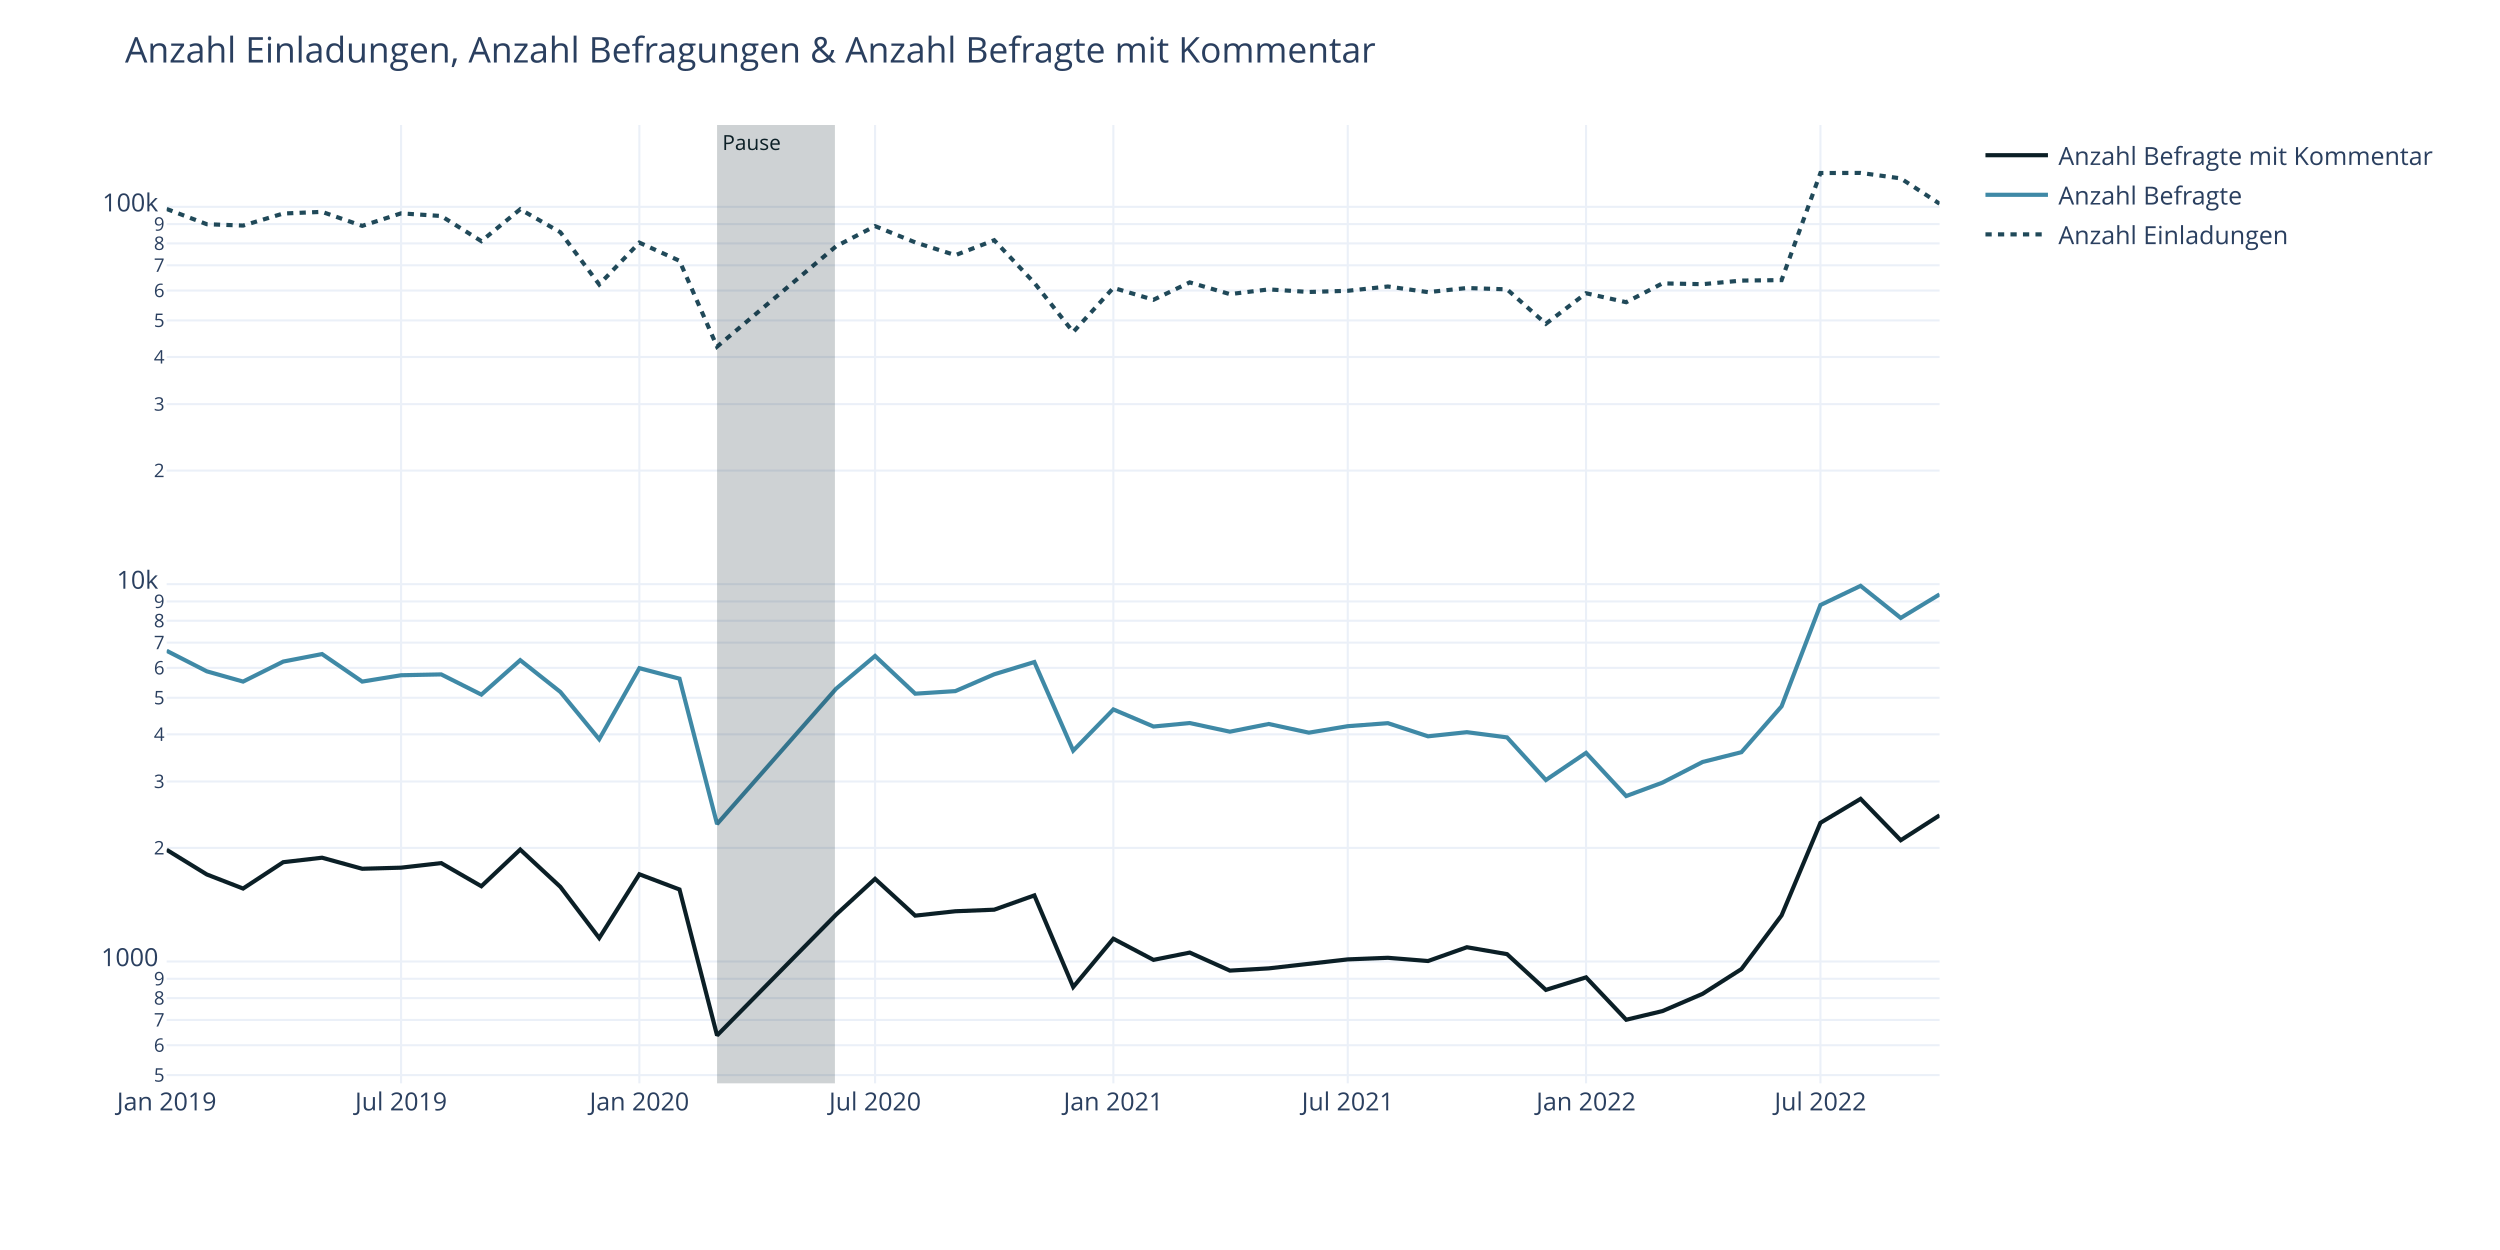
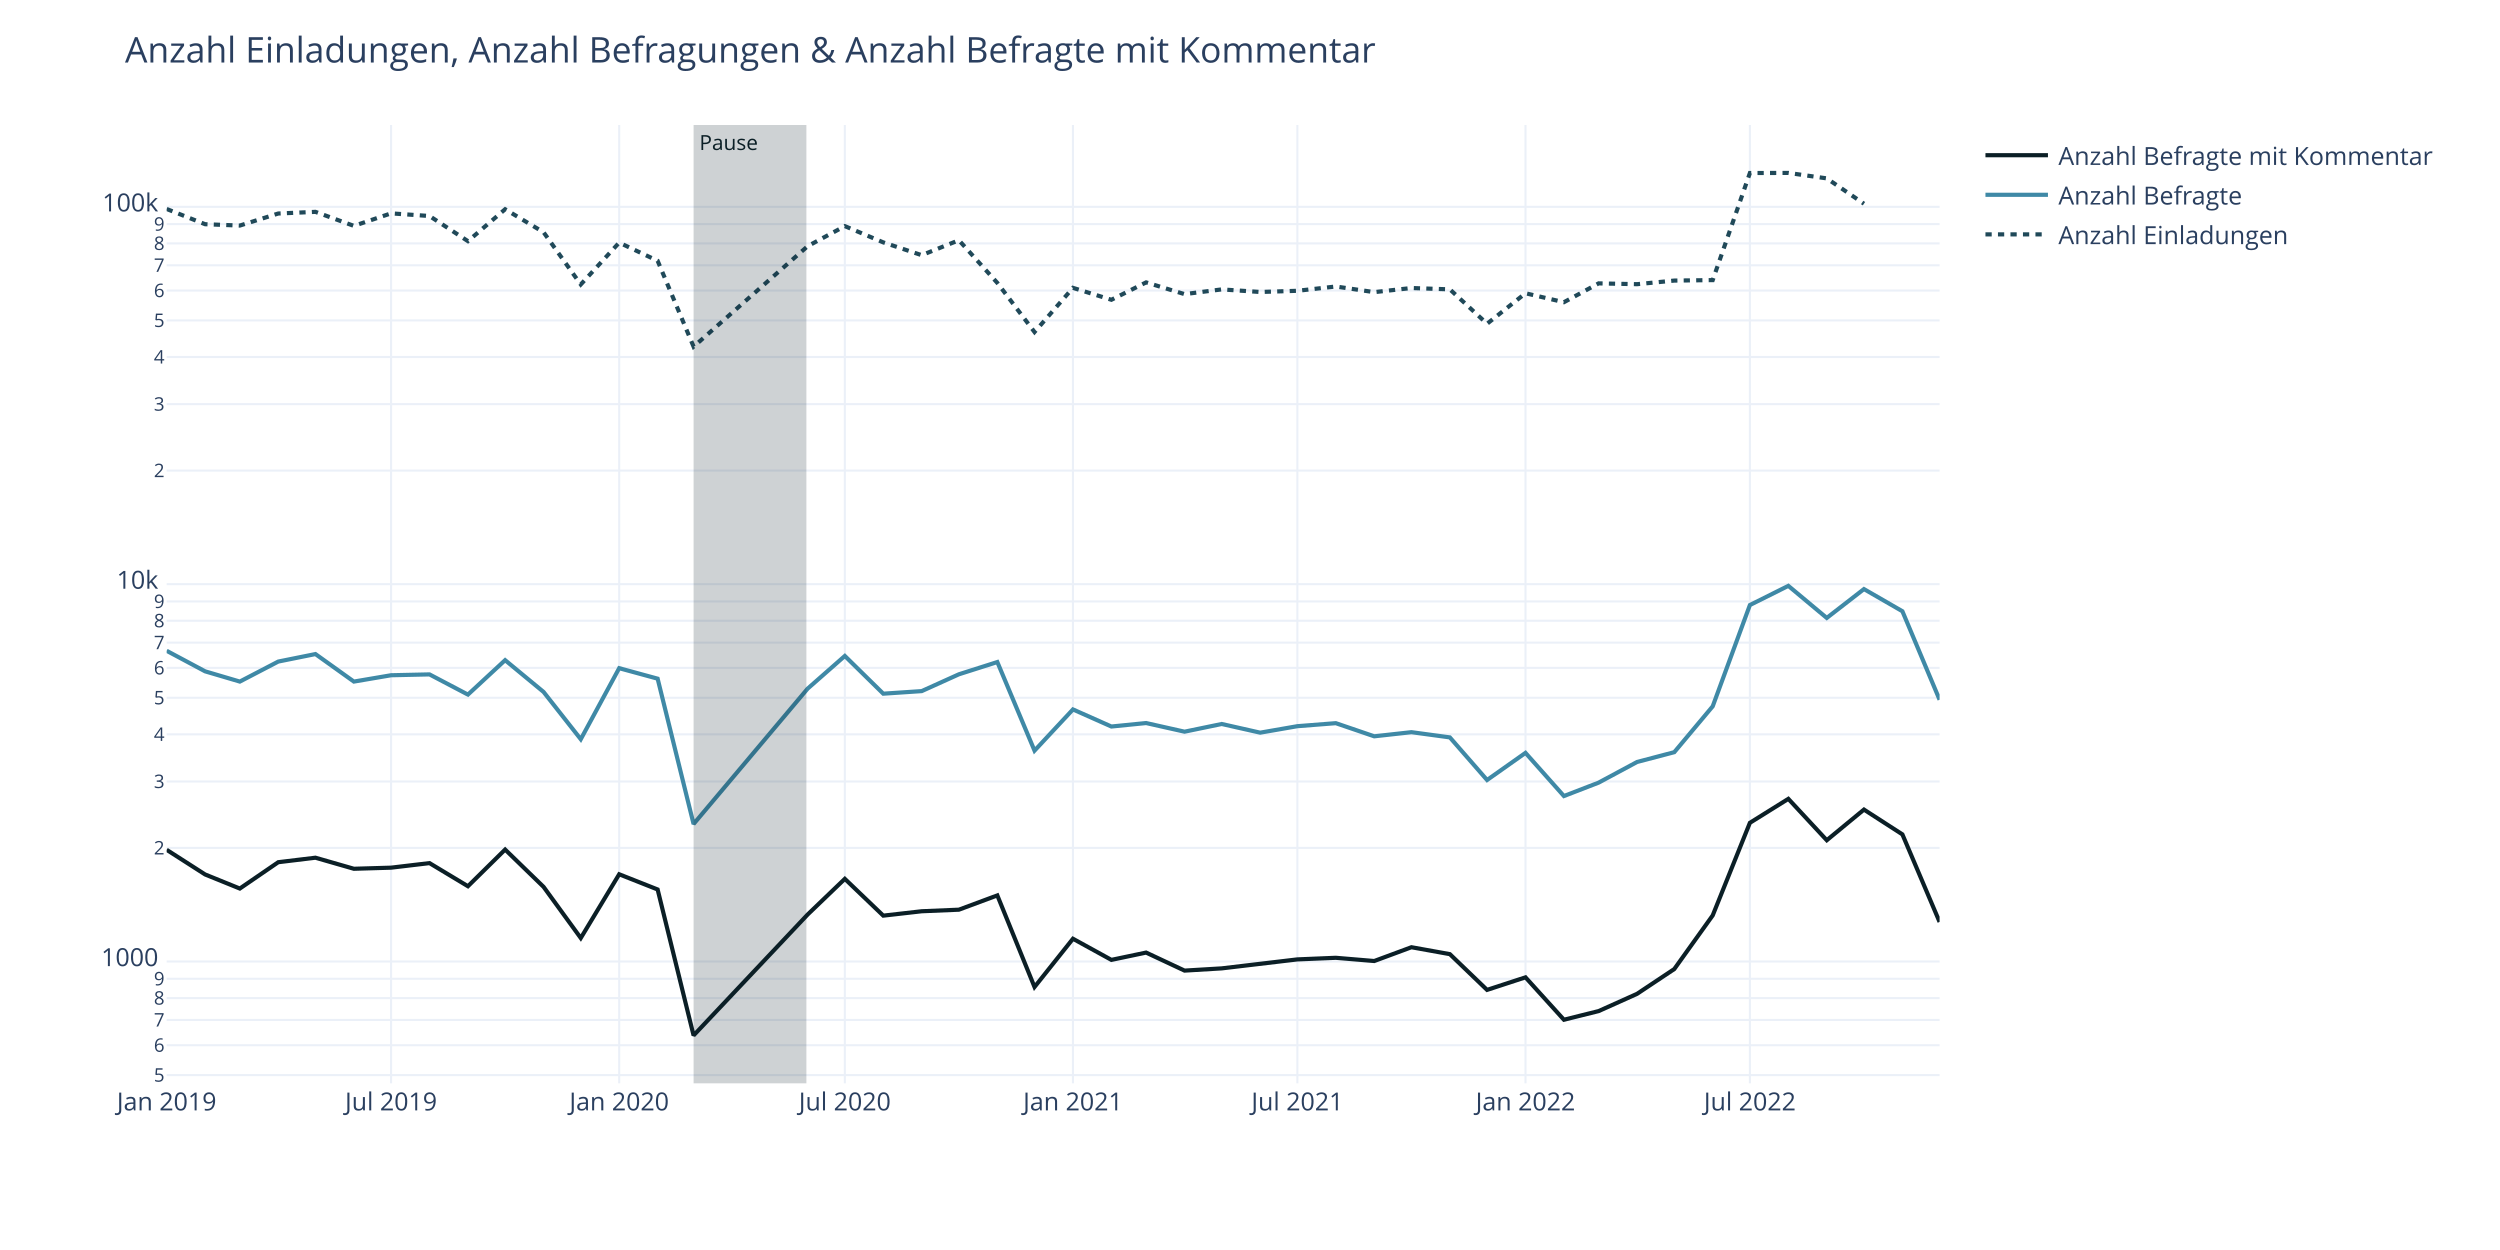
<svg xmlns="http://www.w3.org/2000/svg" class="main-svg" width="1200" height="600" style="" viewBox="0 0 1200 600">
  <rect x="0" y="0" width="1200" height="600" style="fill: rgb(255, 255, 255); fill-opacity: 1;" />
-   <defs id="defs-097788">
+   <defs id="defs-ad9f79">
    <g class="clips">
-       <clipPath id="clip097788xyplot" class="plotclip">
+       <clipPath id="clipad9f79xyplot" class="plotclip">
        <rect width="851" height="460" />
      </clipPath>
-       <clipPath class="axesclip" id="clip097788x">
+       <clipPath class="axesclip" id="clipad9f79x">
        <rect x="80" y="0" width="851" height="600" />
      </clipPath>
-       <clipPath class="axesclip" id="clip097788y">
+       <clipPath class="axesclip" id="clipad9f79y">
        <rect x="0" y="60" width="1200" height="460" />
      </clipPath>
-       <clipPath class="axesclip" id="clip097788xy">
+       <clipPath class="axesclip" id="clipad9f79xy">
        <rect x="80" y="60" width="851" height="460" />
      </clipPath>
    </g>
    <g class="gradients" />
    <g class="patterns" />
  </defs>
  <g class="bglayer" />
  <g class="layer-below">
    <g class="imagelayer" />
    <g class="shapelayer" />
  </g>
  <g class="cartesianlayer">
    <g class="subplot xy">
      <g class="layer-subplot">
        <g class="shapelayer" />
        <g class="imagelayer" />
      </g>
      <g class="minor-gridlayer">
        <g class="x" />
        <g class="y" />
      </g>
      <g class="gridlayer">
        <g class="x">
-           <path class="xgrid crisp" transform="translate(192.51,0)" d="M0,60v460" style="stroke: rgb(235, 240, 248); stroke-opacity: 1; stroke-width: 1px;" />
-           <path class="xgrid crisp" transform="translate(306.89,0)" d="M0,60v460" style="stroke: rgb(235, 240, 248); stroke-opacity: 1; stroke-width: 1px;" />
-           <path class="xgrid crisp" transform="translate(420.03,0)" d="M0,60v460" style="stroke: rgb(235, 240, 248); stroke-opacity: 1; stroke-width: 1px;" />
-           <path class="xgrid crisp" transform="translate(534.41,0)" d="M0,60v460" style="stroke: rgb(235, 240, 248); stroke-opacity: 1; stroke-width: 1px;" />
-           <path class="xgrid crisp" transform="translate(646.92,0)" d="M0,60v460" style="stroke: rgb(235, 240, 248); stroke-opacity: 1; stroke-width: 1px;" />
-           <path class="xgrid crisp" transform="translate(761.3,0)" d="M0,60v460" style="stroke: rgb(235, 240, 248); stroke-opacity: 1; stroke-width: 1px;" />
-           <path class="xgrid crisp" transform="translate(873.81,0)" d="M0,60v460" style="stroke: rgb(235, 240, 248); stroke-opacity: 1; stroke-width: 1px;" />
+           <path class="xgrid crisp" transform="translate(187.71,0)" d="M0,60v460" style="stroke: rgb(235, 240, 248); stroke-opacity: 1; stroke-width: 1px;" />
+           <path class="xgrid crisp" transform="translate(297.21,0)" d="M0,60v460" style="stroke: rgb(235, 240, 248); stroke-opacity: 1; stroke-width: 1px;" />
+           <path class="xgrid crisp" transform="translate(405.52,0)" d="M0,60v460" style="stroke: rgb(235, 240, 248); stroke-opacity: 1; stroke-width: 1px;" />
+           <path class="xgrid crisp" transform="translate(515.02,0)" d="M0,60v460" style="stroke: rgb(235, 240, 248); stroke-opacity: 1; stroke-width: 1px;" />
+           <path class="xgrid crisp" transform="translate(622.74,0)" d="M0,60v460" style="stroke: rgb(235, 240, 248); stroke-opacity: 1; stroke-width: 1px;" />
+           <path class="xgrid crisp" transform="translate(732.23,0)" d="M0,60v460" style="stroke: rgb(235, 240, 248); stroke-opacity: 1; stroke-width: 1px;" />
+           <path class="xgrid crisp" transform="translate(839.95,0)" d="M0,60v460" style="stroke: rgb(235, 240, 248); stroke-opacity: 1; stroke-width: 1px;" />
        </g>
        <g class="y">
          <path class="ygrid crisp" transform="translate(0,516.05)" d="M80,0h851" style="stroke: rgb(235, 240, 248); stroke-opacity: 1; stroke-width: 1px;" />
          <path class="ygrid crisp" transform="translate(0,501.71)" d="M80,0h851" style="stroke: rgb(235, 240, 248); stroke-opacity: 1; stroke-width: 1px;" />
          <path class="ygrid crisp" transform="translate(0,489.58)" d="M80,0h851" style="stroke: rgb(235, 240, 248); stroke-opacity: 1; stroke-width: 1px;" />
          <path class="ygrid crisp" transform="translate(0,479.08)" d="M80,0h851" style="stroke: rgb(235, 240, 248); stroke-opacity: 1; stroke-width: 1px;" />
          <path class="ygrid crisp" transform="translate(0,469.81)" d="M80,0h851" style="stroke: rgb(235, 240, 248); stroke-opacity: 1; stroke-width: 1px;" />
          <path class="ygrid crisp" transform="translate(0,461.53)" d="M80,0h851" style="stroke: rgb(235, 240, 248); stroke-opacity: 1; stroke-width: 1px;" />
          <path class="ygrid crisp" transform="translate(0,407)" d="M80,0h851" style="stroke: rgb(235, 240, 248); stroke-opacity: 1; stroke-width: 1px;" />
          <path class="ygrid crisp" transform="translate(0,375.11)" d="M80,0h851" style="stroke: rgb(235, 240, 248); stroke-opacity: 1; stroke-width: 1px;" />
          <path class="ygrid crisp" transform="translate(0,352.48)" d="M80,0h851" style="stroke: rgb(235, 240, 248); stroke-opacity: 1; stroke-width: 1px;" />
          <path class="ygrid crisp" transform="translate(0,334.93)" d="M80,0h851" style="stroke: rgb(235, 240, 248); stroke-opacity: 1; stroke-width: 1px;" />
          <path class="ygrid crisp" transform="translate(0,320.58)" d="M80,0h851" style="stroke: rgb(235, 240, 248); stroke-opacity: 1; stroke-width: 1px;" />
          <path class="ygrid crisp" transform="translate(0,308.46)" d="M80,0h851" style="stroke: rgb(235, 240, 248); stroke-opacity: 1; stroke-width: 1px;" />
          <path class="ygrid crisp" transform="translate(0,297.95)" d="M80,0h851" style="stroke: rgb(235, 240, 248); stroke-opacity: 1; stroke-width: 1px;" />
          <path class="ygrid crisp" transform="translate(0,288.69)" d="M80,0h851" style="stroke: rgb(235, 240, 248); stroke-opacity: 1; stroke-width: 1px;" />
          <path class="ygrid crisp" transform="translate(0,280.4)" d="M80,0h851" style="stroke: rgb(235, 240, 248); stroke-opacity: 1; stroke-width: 1px;" />
          <path class="ygrid crisp" transform="translate(0,225.88)" d="M80,0h851" style="stroke: rgb(235, 240, 248); stroke-opacity: 1; stroke-width: 1px;" />
          <path class="ygrid crisp" transform="translate(0,193.98)" d="M80,0h851" style="stroke: rgb(235, 240, 248); stroke-opacity: 1; stroke-width: 1px;" />
          <path class="ygrid crisp" transform="translate(0,171.36)" d="M80,0h851" style="stroke: rgb(235, 240, 248); stroke-opacity: 1; stroke-width: 1px;" />
          <path class="ygrid crisp" transform="translate(0,153.8)" d="M80,0h851" style="stroke: rgb(235, 240, 248); stroke-opacity: 1; stroke-width: 1px;" />
          <path class="ygrid crisp" transform="translate(0,139.46)" d="M80,0h851" style="stroke: rgb(235, 240, 248); stroke-opacity: 1; stroke-width: 1px;" />
          <path class="ygrid crisp" transform="translate(0,127.34)" d="M80,0h851" style="stroke: rgb(235, 240, 248); stroke-opacity: 1; stroke-width: 1px;" />
          <path class="ygrid crisp" transform="translate(0,116.83)" d="M80,0h851" style="stroke: rgb(235, 240, 248); stroke-opacity: 1; stroke-width: 1px;" />
          <path class="ygrid crisp" transform="translate(0,107.57)" d="M80,0h851" style="stroke: rgb(235, 240, 248); stroke-opacity: 1; stroke-width: 1px;" />
          <path class="ygrid crisp" transform="translate(0,99.28)" d="M80,0h851" style="stroke: rgb(235, 240, 248); stroke-opacity: 1; stroke-width: 1px;" />
        </g>
      </g>
      <g class="zerolinelayer" />
      <path class="xlines-below" />
      <path class="ylines-below" />
      <g class="overlines-below" />
      <g class="xaxislayer-below" />
      <g class="yaxislayer-below" />
      <g class="overaxes-below" />
-       <g class="plot" transform="translate(80,60)" clip-path="url(#clip097788xyplot)">
+       <g class="plot" transform="translate(80,60)" clip-path="url(#clipad9f79xyplot)">
        <g class="scatterlayer mlayer">
-           <g class="trace scatter tracef4733b" style="stroke-miterlimit: 2; opacity: 1;">
+           <g class="trace scatter trace03dac7" style="stroke-miterlimit: 2; opacity: 1;">
            <g class="fills" />
            <g class="errorbars" />
            <g class="lines">
-               <path class="js-line" d="M0,347.91L19.27,359.74L36.68,366.5L55.95,353.86L74.59,351.7L93.86,357.01L112.51,356.48L131.78,354.29L151.05,365.39L169.7,347.79L188.97,365.69L207.62,390.26L226.89,359.65L246.16,366.95L264.19,437L321.38,378.97L340.03,361.85L359.3,379.51L378.57,377.4L397.22,376.65L416.49,369.79L435.14,413.76L454.41,390.6L473.68,400.74L491.08,397.24L510.35,405.89L529,404.82L566.92,400.51L586.19,399.74L605.46,401.29L624.11,394.67L643.38,397.99L662.03,415.15L681.3,409.12L700.57,429.47L717.97,425.32L737.24,417.04L755.89,405.15L775.16,379.39L793.81,334.95L813.08,323.45L832.35,343.31L851,331.36" style="vector-effect: non-scaling-stroke; fill: none; stroke: rgb(11, 31, 38); stroke-opacity: 1; stroke-width: 2px; opacity: 1;" />
+               <path class="js-line" d="M0,347.91L18.45,359.74L35.11,366.5L53.56,353.86L71.41,351.7L89.86,357.01L107.71,356.48L126.16,354.29L144.61,365.39L162.46,347.79L180.91,365.69L198.77,390.26L217.21,359.65L235.66,366.95L252.92,437L307.67,378.97L325.52,361.85L343.97,379.51L362.42,377.4L380.27,376.65L398.72,369.79L416.57,413.76L435.02,390.6L453.47,400.74L470.13,397.24L488.58,405.89L506.43,404.82L542.74,400.51L561.18,399.74L579.63,401.29L597.49,394.67L615.93,397.99L633.79,415.15L652.23,409.12L670.68,429.47L687.35,425.32L705.79,417.04L723.65,405.15L742.1,379.39L759.95,334.95L778.4,323.45L796.85,343.31L814.7,328.6L833.15,340.51L851,382.54" style="vector-effect: non-scaling-stroke; fill: none; stroke: rgb(11, 31, 38); stroke-opacity: 1; stroke-width: 2px; opacity: 1;" />
            </g>
            <g class="points" />
            <g class="text" />
          </g>
-           <g class="trace scatter trace334ae8" style="stroke-miterlimit: 2; opacity: 1;">
+           <g class="trace scatter trace6f1f77" style="stroke-miterlimit: 2; opacity: 1;">
            <g class="fills" />
            <g class="errorbars" />
            <g class="lines">
-               <path class="js-line" d="M0,252.38L19.27,262.24L36.68,267.16L55.95,257.55L74.59,253.95L93.86,267.16L112.51,264.12L131.78,263.71L151.05,273.41L169.7,256.88L188.97,272.13L207.62,294.83L226.89,260.73L246.16,265.76L264.19,335.53L321.38,270.54L340.03,254.86L359.3,272.97L378.57,271.73L397.22,263.66L416.49,257.78L435.14,300.31L454.41,280.53L473.68,288.73L491.08,287.06L510.35,291.21L529,287.51L548.27,291.68L566.92,288.57L586.19,287.12L605.46,293.43L624.11,291.44L643.38,293.95L662.03,314.4L681.3,301.38L700.57,322.1L717.97,315.66L737.24,305.75L755.89,301.05L775.16,279.03L793.81,230.42L813.08,221.21L832.35,236.61L851,225.31" style="vector-effect: non-scaling-stroke; fill: none; stroke: rgb(63, 137, 166); stroke-opacity: 1; stroke-width: 2px; opacity: 1;" />
+               <path class="js-line" d="M0,252.38L18.45,262.24L35.11,267.16L53.56,257.55L71.41,253.95L89.86,267.16L107.71,264.12L126.16,263.71L144.61,273.41L162.46,256.88L180.91,272.13L198.77,294.83L217.21,260.73L235.66,265.76L252.92,335.53L307.67,270.54L325.52,254.86L343.97,272.97L362.42,271.73L380.27,263.66L398.72,257.78L416.57,300.31L435.02,280.53L453.47,288.73L470.13,287.06L488.58,291.21L506.43,287.51L524.88,291.68L542.74,288.57L561.18,287.12L579.63,293.43L597.49,291.44L615.93,293.95L633.79,314.4L652.23,301.38L670.68,322.1L687.35,315.66L705.79,305.75L723.65,301.05L742.1,279.03L759.95,230.42L778.4,221.21L796.85,236.61L814.7,222.76L833.15,233.4L851,275.88" style="vector-effect: non-scaling-stroke; fill: none; stroke: rgb(63, 137, 166); stroke-opacity: 1; stroke-width: 2px; opacity: 1;" />
            </g>
            <g class="points" />
            <g class="text" />
          </g>
-           <g class="trace scatter trace1242b8" style="stroke-miterlimit: 2; opacity: 1;">
+           <g class="trace scatter trace895eca" style="stroke-miterlimit: 2; opacity: 1;">
            <g class="fills" />
            <g class="errorbars" />
            <g class="lines">
-               <path class="js-line" d="M0,40.31L19.27,47.62L36.68,48.27L55.95,42.49L74.59,41.69L93.86,48.42L112.51,42.41L131.78,43.68L151.05,55.75L169.7,40.44L188.97,51.48L207.62,76.55L226.89,56.46L246.16,65.18L264.19,106.39L321.38,58.17L340.03,48.54L359.3,56.34L378.57,62.48L397.22,55.31L416.49,75.79L435.14,99.38L454.41,78.17L473.68,83.89L491.08,75.55L510.35,81.18L529,78.91L548.27,80.15L566.92,79.58L586.19,77.52L605.46,80.23L624.11,78.25L643.38,78.89L662.03,95.41L681.3,80.76L700.57,85.06L717.97,76.02L737.24,76.41L755.89,74.68L775.16,74.45L793.81,23.05L813.08,23L832.35,25.62L851,37.78" style="vector-effect: non-scaling-stroke; fill: none; stroke: rgb(32, 73, 89); stroke-opacity: 1; stroke-dasharray: 3px, 3px; stroke-width: 2px; opacity: 1;" />
+               <path class="js-line" d="M0,40.31L18.45,47.62L35.11,48.27L53.56,42.49L71.41,41.69L89.86,48.42L107.71,42.41L126.16,43.68L144.61,55.75L162.46,40.44L180.91,51.48L198.77,76.55L217.21,56.46L235.66,65.18L252.92,106.39L307.67,58.17L325.52,48.54L343.97,56.34L362.42,62.48L380.27,55.31L398.72,75.79L416.57,99.38L435.02,78.17L453.47,83.89L470.13,75.55L488.58,81.18L506.43,78.91L524.88,80.15L542.74,79.58L561.18,77.52L579.63,80.23L597.49,78.25L615.93,78.89L633.79,95.41L652.23,80.76L670.68,85.06L687.35,76.02L705.79,76.41L723.65,74.68L742.1,74.45L759.95,23.05L778.4,23L796.85,25.62L814.7,37.78" style="vector-effect: non-scaling-stroke; fill: none; stroke: rgb(32, 73, 89); stroke-opacity: 1; stroke-dasharray: 3px, 3px; stroke-width: 2px; opacity: 1;" />
            </g>
            <g class="points" />
            <g class="text" />
          </g>
        </g>
      </g>
      <g class="overplot" />
      <path class="xlines-above crisp" d="M0,0" style="fill: none;" />
      <path class="ylines-above crisp" d="M0,0" style="fill: none;" />
      <g class="overlines-above" />
      <g class="xaxislayer-above">
        <g class="xtick">
          <text text-anchor="middle" x="0" y="533" transform="translate(80,0)" style="font-family: 'Open Sans', verdana, arial, sans-serif; font-size: 12px; fill: rgb(42, 63, 95); fill-opacity: 1; white-space: pre; opacity: 1;">Jan 2019</text>
        </g>
        <g class="xtick">
-           <text text-anchor="middle" x="0" y="533" style="font-family: 'Open Sans', verdana, arial, sans-serif; font-size: 12px; fill: rgb(42, 63, 95); fill-opacity: 1; white-space: pre; opacity: 1;" transform="translate(192.51,0)">Jul 2019</text>
-         </g>
-         <g class="xtick">
-           <text text-anchor="middle" x="0" y="533" style="font-family: 'Open Sans', verdana, arial, sans-serif; font-size: 12px; fill: rgb(42, 63, 95); fill-opacity: 1; white-space: pre; opacity: 1;" transform="translate(306.89,0)">Jan 2020</text>
-         </g>
-         <g class="xtick">
-           <text text-anchor="middle" x="0" y="533" style="font-family: 'Open Sans', verdana, arial, sans-serif; font-size: 12px; fill: rgb(42, 63, 95); fill-opacity: 1; white-space: pre; opacity: 1;" transform="translate(420.03,0)">Jul 2020</text>
-         </g>
-         <g class="xtick">
-           <text text-anchor="middle" x="0" y="533" style="font-family: 'Open Sans', verdana, arial, sans-serif; font-size: 12px; fill: rgb(42, 63, 95); fill-opacity: 1; white-space: pre; opacity: 1;" transform="translate(534.41,0)">Jan 2021</text>
-         </g>
-         <g class="xtick">
-           <text text-anchor="middle" x="0" y="533" style="font-family: 'Open Sans', verdana, arial, sans-serif; font-size: 12px; fill: rgb(42, 63, 95); fill-opacity: 1; white-space: pre; opacity: 1;" transform="translate(646.92,0)">Jul 2021</text>
-         </g>
-         <g class="xtick">
-           <text text-anchor="middle" x="0" y="533" style="font-family: 'Open Sans', verdana, arial, sans-serif; font-size: 12px; fill: rgb(42, 63, 95); fill-opacity: 1; white-space: pre; opacity: 1;" transform="translate(761.3,0)">Jan 2022</text>
-         </g>
-         <g class="xtick">
-           <text text-anchor="middle" x="0" y="533" style="font-family: 'Open Sans', verdana, arial, sans-serif; font-size: 12px; fill: rgb(42, 63, 95); fill-opacity: 1; white-space: pre; opacity: 1;" transform="translate(873.81,0)">Jul 2022</text>
+           <text text-anchor="middle" x="0" y="533" style="font-family: 'Open Sans', verdana, arial, sans-serif; font-size: 12px; fill: rgb(42, 63, 95); fill-opacity: 1; white-space: pre; opacity: 1;" transform="translate(187.71,0)">Jul 2019</text>
+         </g>
+         <g class="xtick">
+           <text text-anchor="middle" x="0" y="533" style="font-family: 'Open Sans', verdana, arial, sans-serif; font-size: 12px; fill: rgb(42, 63, 95); fill-opacity: 1; white-space: pre; opacity: 1;" transform="translate(297.21,0)">Jan 2020</text>
+         </g>
+         <g class="xtick">
+           <text text-anchor="middle" x="0" y="533" style="font-family: 'Open Sans', verdana, arial, sans-serif; font-size: 12px; fill: rgb(42, 63, 95); fill-opacity: 1; white-space: pre; opacity: 1;" transform="translate(405.52,0)">Jul 2020</text>
+         </g>
+         <g class="xtick">
+           <text text-anchor="middle" x="0" y="533" style="font-family: 'Open Sans', verdana, arial, sans-serif; font-size: 12px; fill: rgb(42, 63, 95); fill-opacity: 1; white-space: pre; opacity: 1;" transform="translate(515.02,0)">Jan 2021</text>
+         </g>
+         <g class="xtick">
+           <text text-anchor="middle" x="0" y="533" style="font-family: 'Open Sans', verdana, arial, sans-serif; font-size: 12px; fill: rgb(42, 63, 95); fill-opacity: 1; white-space: pre; opacity: 1;" transform="translate(622.74,0)">Jul 2021</text>
+         </g>
+         <g class="xtick">
+           <text text-anchor="middle" x="0" y="533" style="font-family: 'Open Sans', verdana, arial, sans-serif; font-size: 12px; fill: rgb(42, 63, 95); fill-opacity: 1; white-space: pre; opacity: 1;" transform="translate(732.23,0)">Jan 2022</text>
+         </g>
+         <g class="xtick">
+           <text text-anchor="middle" x="0" y="533" style="font-family: 'Open Sans', verdana, arial, sans-serif; font-size: 12px; fill: rgb(42, 63, 95); fill-opacity: 1; white-space: pre; opacity: 1;" transform="translate(839.95,0)">Jul 2022</text>
        </g>
      </g>
      <g class="yaxislayer-above">
        <g class="ytick">
          <text text-anchor="end" x="79" y="3.15" transform="translate(0,516.05)" style="font-family: 'Open Sans', verdana, arial, sans-serif; font-size: 9px; fill: rgb(42, 63, 95); fill-opacity: 1; white-space: pre; opacity: 1;">5</text>
        </g>
        <g class="ytick">
          <text text-anchor="end" x="79" y="3.15" style="font-family: 'Open Sans', verdana, arial, sans-serif; font-size: 9px; fill: rgb(42, 63, 95); fill-opacity: 1; white-space: pre; opacity: 1;" transform="translate(0,501.71)">6</text>
        </g>
        <g class="ytick">
          <text text-anchor="end" x="79" y="3.15" style="font-family: 'Open Sans', verdana, arial, sans-serif; font-size: 9px; fill: rgb(42, 63, 95); fill-opacity: 1; white-space: pre; opacity: 1;" transform="translate(0,489.58)">7</text>
        </g>
        <g class="ytick">
          <text text-anchor="end" x="79" y="3.15" style="font-family: 'Open Sans', verdana, arial, sans-serif; font-size: 9px; fill: rgb(42, 63, 95); fill-opacity: 1; white-space: pre; opacity: 1;" transform="translate(0,479.08)">8</text>
        </g>
        <g class="ytick">
          <text text-anchor="end" x="79" y="3.15" style="font-family: 'Open Sans', verdana, arial, sans-serif; font-size: 9px; fill: rgb(42, 63, 95); fill-opacity: 1; white-space: pre; opacity: 1;" transform="translate(0,469.81)">9</text>
        </g>
        <g class="ytick">
          <text text-anchor="end" x="76" y="2.2" style="font-family: 'Open Sans', verdana, arial, sans-serif; font-size: 12px; fill: rgb(42, 63, 95); fill-opacity: 1; white-space: pre; opacity: 1;" transform="translate(0,461.53)">1000</text>
        </g>
        <g class="ytick">
          <text text-anchor="end" x="79" y="3.15" style="font-family: 'Open Sans', verdana, arial, sans-serif; font-size: 9px; fill: rgb(42, 63, 95); fill-opacity: 1; white-space: pre; opacity: 1;" transform="translate(0,407)">2</text>
        </g>
        <g class="ytick">
          <text text-anchor="end" x="79" y="3.15" style="font-family: 'Open Sans', verdana, arial, sans-serif; font-size: 9px; fill: rgb(42, 63, 95); fill-opacity: 1; white-space: pre; opacity: 1;" transform="translate(0,375.11)">3</text>
        </g>
        <g class="ytick">
          <text text-anchor="end" x="79" y="3.15" style="font-family: 'Open Sans', verdana, arial, sans-serif; font-size: 9px; fill: rgb(42, 63, 95); fill-opacity: 1; white-space: pre; opacity: 1;" transform="translate(0,352.48)">4</text>
        </g>
        <g class="ytick">
          <text text-anchor="end" x="79" y="3.15" style="font-family: 'Open Sans', verdana, arial, sans-serif; font-size: 9px; fill: rgb(42, 63, 95); fill-opacity: 1; white-space: pre; opacity: 1;" transform="translate(0,334.93)">5</text>
        </g>
        <g class="ytick">
          <text text-anchor="end" x="79" y="3.15" style="font-family: 'Open Sans', verdana, arial, sans-serif; font-size: 9px; fill: rgb(42, 63, 95); fill-opacity: 1; white-space: pre; opacity: 1;" transform="translate(0,320.58)">6</text>
        </g>
        <g class="ytick">
          <text text-anchor="end" x="79" y="3.15" style="font-family: 'Open Sans', verdana, arial, sans-serif; font-size: 9px; fill: rgb(42, 63, 95); fill-opacity: 1; white-space: pre; opacity: 1;" transform="translate(0,308.46)">7</text>
        </g>
        <g class="ytick">
          <text text-anchor="end" x="79" y="3.15" style="font-family: 'Open Sans', verdana, arial, sans-serif; font-size: 9px; fill: rgb(42, 63, 95); fill-opacity: 1; white-space: pre; opacity: 1;" transform="translate(0,297.95)">8</text>
        </g>
        <g class="ytick">
          <text text-anchor="end" x="79" y="3.15" style="font-family: 'Open Sans', verdana, arial, sans-serif; font-size: 9px; fill: rgb(42, 63, 95); fill-opacity: 1; white-space: pre; opacity: 1;" transform="translate(0,288.69)">9</text>
        </g>
        <g class="ytick">
          <text text-anchor="end" x="76" y="2.2" style="font-family: 'Open Sans', verdana, arial, sans-serif; font-size: 12px; fill: rgb(42, 63, 95); fill-opacity: 1; white-space: pre; opacity: 1;" transform="translate(0,280.4)">10k</text>
        </g>
        <g class="ytick">
          <text text-anchor="end" x="79" y="3.15" style="font-family: 'Open Sans', verdana, arial, sans-serif; font-size: 9px; fill: rgb(42, 63, 95); fill-opacity: 1; white-space: pre; opacity: 1;" transform="translate(0,225.88)">2</text>
        </g>
        <g class="ytick">
          <text text-anchor="end" x="79" y="3.15" style="font-family: 'Open Sans', verdana, arial, sans-serif; font-size: 9px; fill: rgb(42, 63, 95); fill-opacity: 1; white-space: pre; opacity: 1;" transform="translate(0,193.98)">3</text>
        </g>
        <g class="ytick">
          <text text-anchor="end" x="79" y="3.15" style="font-family: 'Open Sans', verdana, arial, sans-serif; font-size: 9px; fill: rgb(42, 63, 95); fill-opacity: 1; white-space: pre; opacity: 1;" transform="translate(0,171.36)">4</text>
        </g>
        <g class="ytick">
          <text text-anchor="end" x="79" y="3.15" style="font-family: 'Open Sans', verdana, arial, sans-serif; font-size: 9px; fill: rgb(42, 63, 95); fill-opacity: 1; white-space: pre; opacity: 1;" transform="translate(0,153.8)">5</text>
        </g>
        <g class="ytick">
          <text text-anchor="end" x="79" y="3.15" style="font-family: 'Open Sans', verdana, arial, sans-serif; font-size: 9px; fill: rgb(42, 63, 95); fill-opacity: 1; white-space: pre; opacity: 1;" transform="translate(0,139.46)">6</text>
        </g>
        <g class="ytick">
          <text text-anchor="end" x="79" y="3.15" style="font-family: 'Open Sans', verdana, arial, sans-serif; font-size: 9px; fill: rgb(42, 63, 95); fill-opacity: 1; white-space: pre; opacity: 1;" transform="translate(0,127.34)">7</text>
        </g>
        <g class="ytick">
          <text text-anchor="end" x="79" y="3.15" style="font-family: 'Open Sans', verdana, arial, sans-serif; font-size: 9px; fill: rgb(42, 63, 95); fill-opacity: 1; white-space: pre; opacity: 1;" transform="translate(0,116.83)">8</text>
        </g>
        <g class="ytick">
          <text text-anchor="end" x="79" y="3.15" style="font-family: 'Open Sans', verdana, arial, sans-serif; font-size: 9px; fill: rgb(42, 63, 95); fill-opacity: 1; white-space: pre; opacity: 1;" transform="translate(0,107.57)">9</text>
        </g>
        <g class="ytick">
          <text text-anchor="end" x="76" y="2.2" style="font-family: 'Open Sans', verdana, arial, sans-serif; font-size: 12px; fill: rgb(42, 63, 95); fill-opacity: 1; white-space: pre; opacity: 1;" transform="translate(0,99.28)">100k</text>
        </g>
      </g>
      <g class="overaxes-above" />
    </g>
  </g>
  <g class="polarlayer" />
  <g class="smithlayer" />
  <g class="ternarylayer" />
  <g class="geolayer" />
  <g class="funnelarealayer" />
  <g class="pielayer" />
  <g class="iciclelayer" />
  <g class="treemaplayer" />
  <g class="sunburstlayer" />
  <g class="glimages" />
-   <defs id="topdefs-097788">
+   <defs id="topdefs-ad9f79">
    <g class="clips" />
-     <clipPath id="legend097788">
+     <clipPath id="legendad9f79">
      <rect width="240" height="67" x="0" y="0" />
    </clipPath>
  </defs>
  <g class="layer-above">
    <g class="imagelayer" />
    <g class="shapelayer">
-       <path data-index="0" fill-rule="evenodd" d="M344.19,520H400.76V60H344.19Z" clip-path="url(#clip097788x)" style="opacity: 0.2; stroke: rgb(0, 0, 0); stroke-opacity: 0; fill: rgb(11, 31, 38); fill-opacity: 1; stroke-width: 0px;" />
+       <path data-index="0" fill-rule="evenodd" d="M332.92,520H387.07V60H332.92Z" clip-path="url(#clipad9f79x)" style="opacity: 0.2; stroke: rgb(0, 0, 0); stroke-opacity: 0; fill: rgb(11, 31, 38); fill-opacity: 1; stroke-width: 0px;" />
    </g>
  </g>
  <g class="infolayer">
    <g class="legend" pointer-events="all" transform="translate(948.02,60)">
      <rect class="bg" shape-rendering="crispEdges" style="stroke: rgb(68, 68, 68); stroke-opacity: 1; fill: rgb(255, 255, 255); fill-opacity: 1; stroke-width: 0px;" width="240" height="67" x="0" y="0" />
-       <g class="scrollbox" transform="" clip-path="url(#legend097788)">
+       <g class="scrollbox" transform="" clip-path="url(#legendad9f79)">
        <g class="groups" transform="">
          <g class="traces" transform="translate(0,14.5)" style="opacity: 1;">
            <text class="legendtext" text-anchor="start" x="40" y="4.68" style="font-family: 'Open Sans', verdana, arial, sans-serif; font-size: 12px; fill: rgb(42, 63, 95); fill-opacity: 1; white-space: pre;">Anzahl Befragte mit Kommentar</text>
            <g class="layers" style="opacity: 1;">
              <g class="legendfill" />
              <g class="legendlines">
                <path class="js-line" d="M5,0h30" style="fill: none; stroke: rgb(11, 31, 38); stroke-opacity: 1; stroke-width: 2px;" />
              </g>
              <g class="legendsymbols">
                <g class="legendpoints" />
              </g>
            </g>
            <rect class="legendtoggle" x="0" y="-9.5" width="234.609" height="19" style="fill: rgb(0, 0, 0); fill-opacity: 0;" />
          </g>
        </g>
        <g class="groups" transform="">
          <g class="traces" transform="translate(0,33.5)" style="opacity: 1;">
            <text class="legendtext" text-anchor="start" x="40" y="4.68" style="font-family: 'Open Sans', verdana, arial, sans-serif; font-size: 12px; fill: rgb(42, 63, 95); fill-opacity: 1; white-space: pre;">Anzahl Befragte</text>
            <g class="layers" style="opacity: 1;">
              <g class="legendfill" />
              <g class="legendlines">
                <path class="js-line" d="M5,0h30" style="fill: none; stroke: rgb(63, 137, 166); stroke-opacity: 1; stroke-width: 2px;" />
              </g>
              <g class="legendsymbols">
                <g class="legendpoints" />
              </g>
            </g>
            <rect class="legendtoggle" x="0" y="-9.5" width="234.609" height="19" style="fill: rgb(0, 0, 0); fill-opacity: 0;" />
          </g>
        </g>
        <g class="groups" transform="">
          <g class="traces" transform="translate(0,52.5)" style="opacity: 1;">
            <text class="legendtext" text-anchor="start" x="40" y="4.68" style="font-family: 'Open Sans', verdana, arial, sans-serif; font-size: 12px; fill: rgb(42, 63, 95); fill-opacity: 1; white-space: pre;">Anzahl Einladungen</text>
            <g class="layers" style="opacity: 1;">
              <g class="legendfill" />
              <g class="legendlines">
                <path class="js-line" d="M5,0h30" style="fill: none; stroke: rgb(32, 73, 89); stroke-opacity: 1; stroke-dasharray: 3px, 3px; stroke-width: 2px;" />
              </g>
              <g class="legendsymbols">
                <g class="legendpoints" />
              </g>
            </g>
            <rect class="legendtoggle" x="0" y="-9.5" width="234.609" height="19" style="fill: rgb(0, 0, 0); fill-opacity: 0;" />
          </g>
        </g>
      </g>
      <rect class="scrollbar" rx="20" ry="3" width="0" height="0" style="fill: rgb(128, 139, 164); fill-opacity: 1;" x="0" y="0" />
    </g>
    <g class="g-gtitle">
      <text class="gtitle" x="60" y="30" text-anchor="start" dy="0em" style="font-family: 'Open Sans', verdana, arial, sans-serif; font-size: 17px; fill: rgb(42, 63, 95); opacity: 1; font-weight: normal; white-space: pre;">Anzahl Einladungen, Anzahl Befragungen &amp; Anzahl Befragte mit Kommentar</text>
    </g>
    <g class="g-xtitle" />
    <g class="g-ytitle" />
    <g class="annotation" data-index="0" style="opacity: 1;">
-       <g class="annotation-text-g" transform="rotate(0,361.19,68)">
-         <g class="cursor-pointer" transform="translate(344,60)">
+       <g class="annotation-text-g" transform="rotate(0,349.92,68)">
+         <g class="cursor-pointer" transform="translate(333,60)">
          <rect class="bg" x="0.5" y="0.5" width="33" height="15" style="stroke-width: 1px; stroke: rgb(0, 0, 0); stroke-opacity: 0; fill: rgb(0, 0, 0); fill-opacity: 0;" />
          <text class="annotation-text" text-anchor="middle" x="16.766" y="12" style="font-family: 'Open Sans', verdana, arial, sans-serif; font-size: 10px; fill: rgb(11, 31, 38); fill-opacity: 1; white-space: pre;">Pause</text>
        </g>
      </g>
    </g>
  </g>
</svg>
